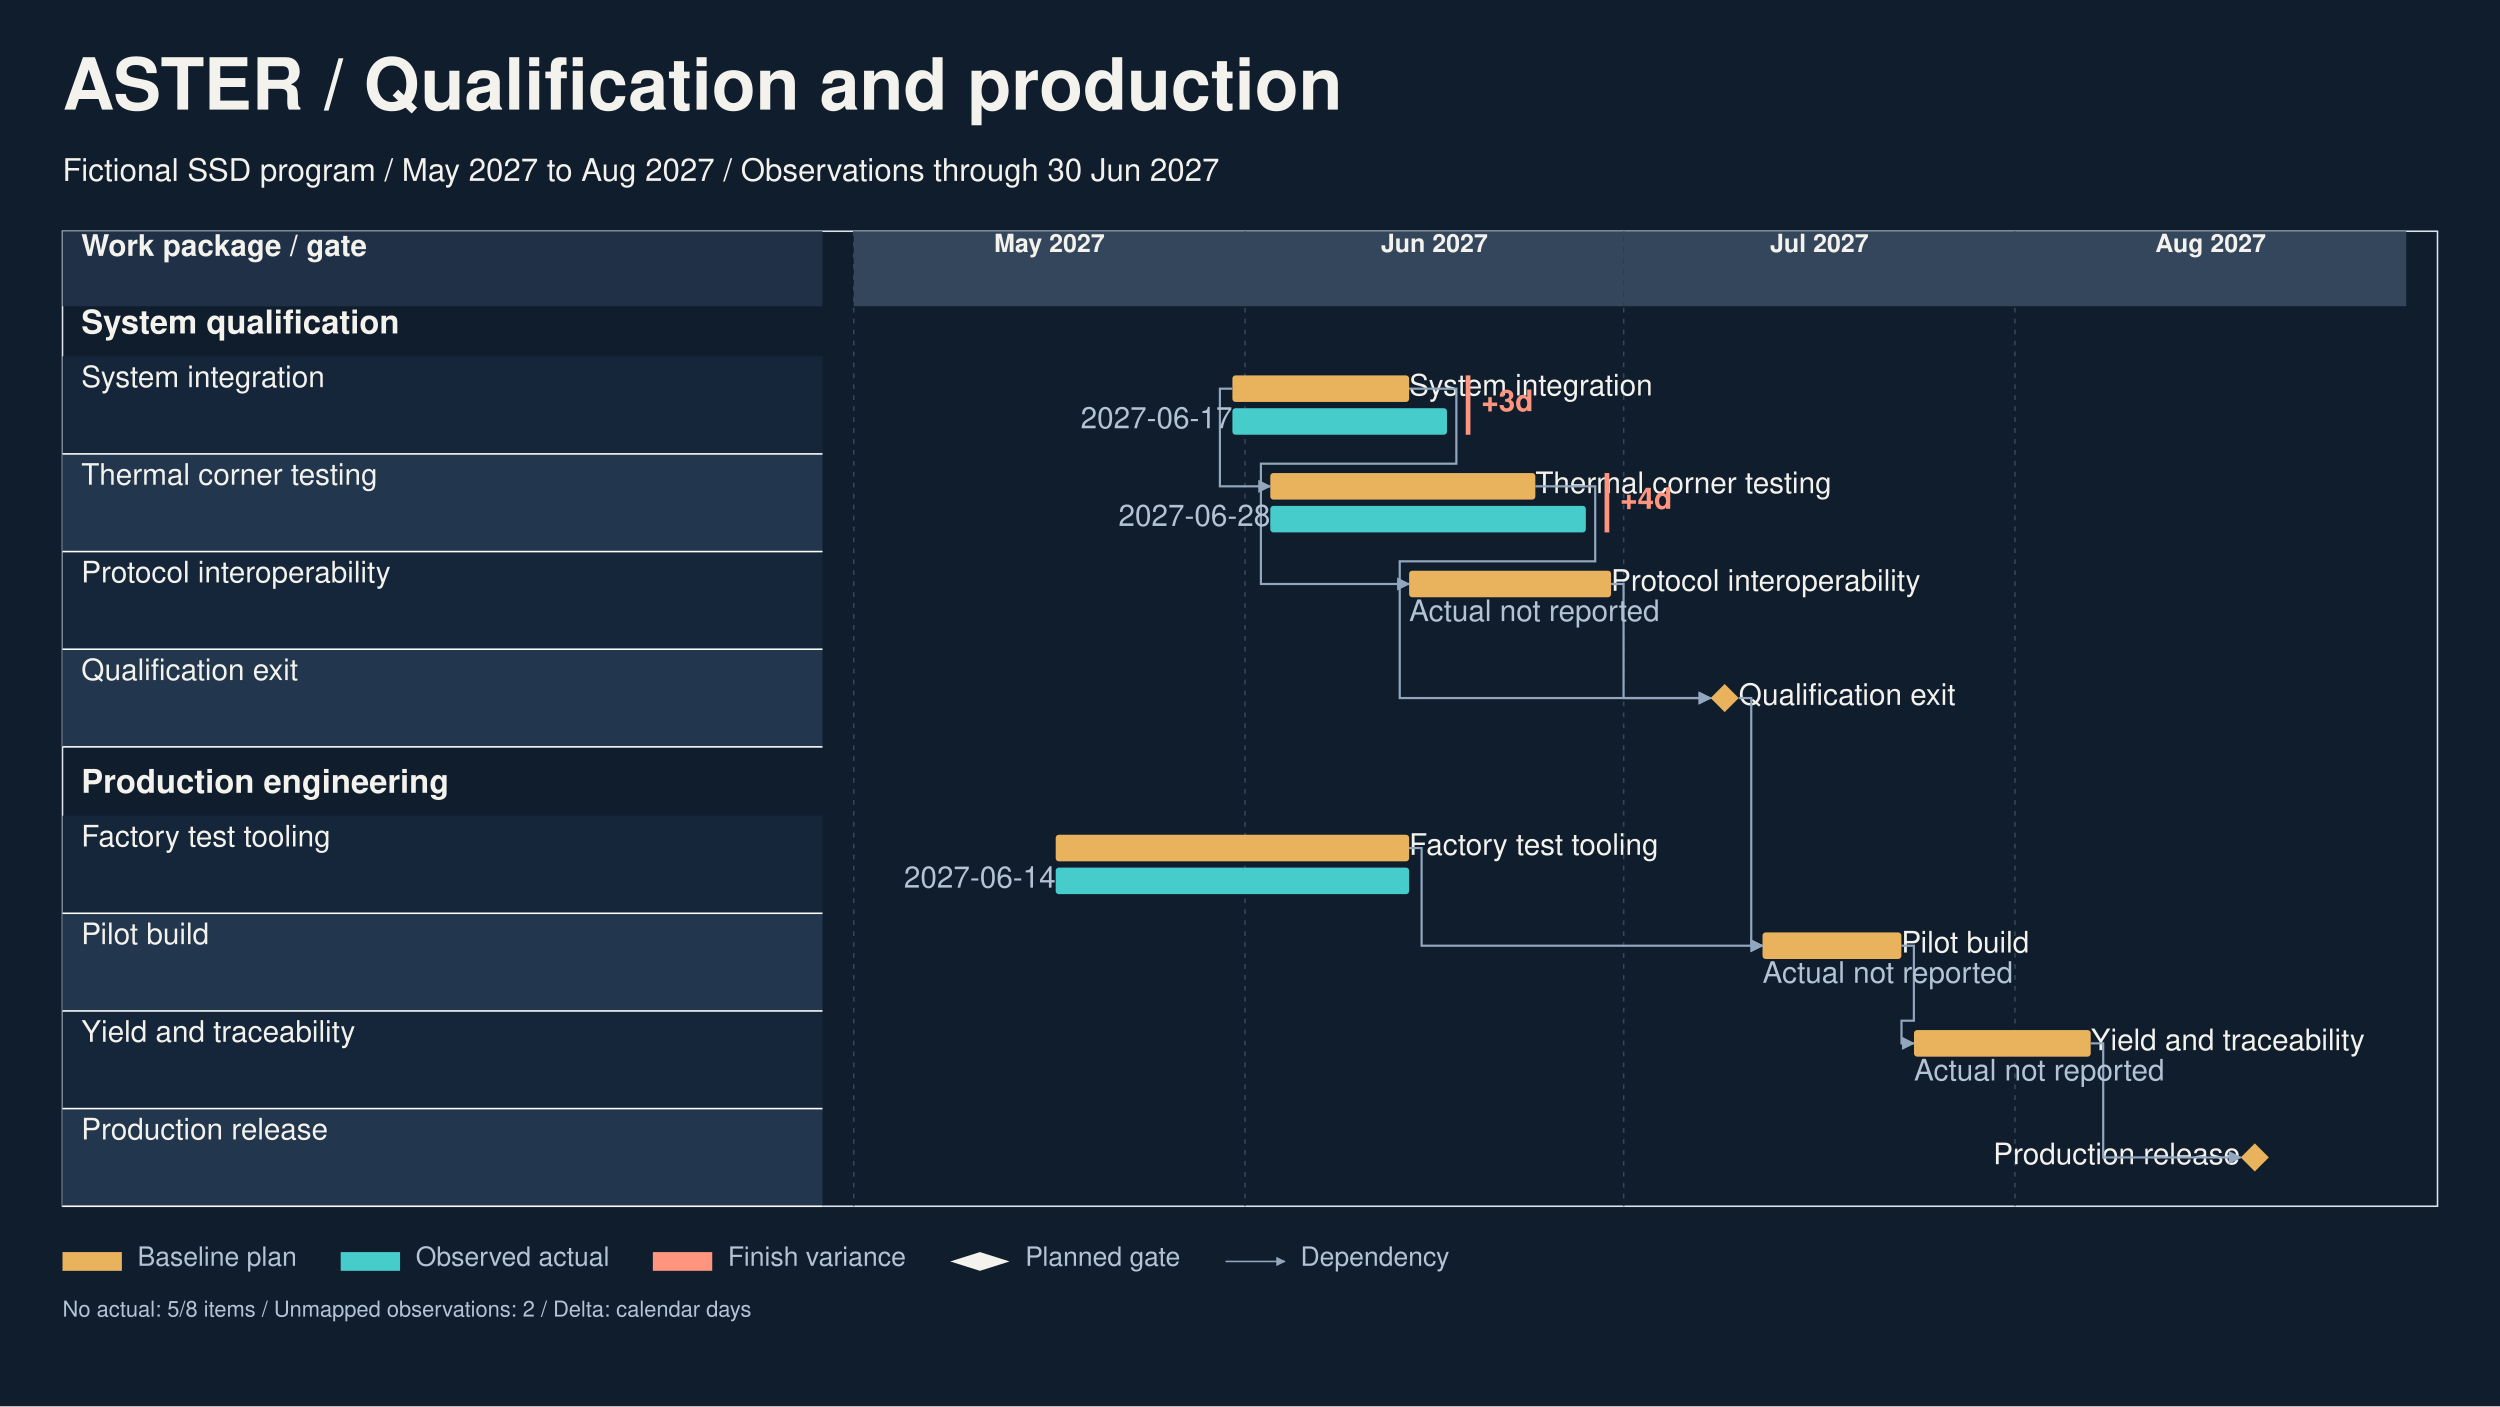
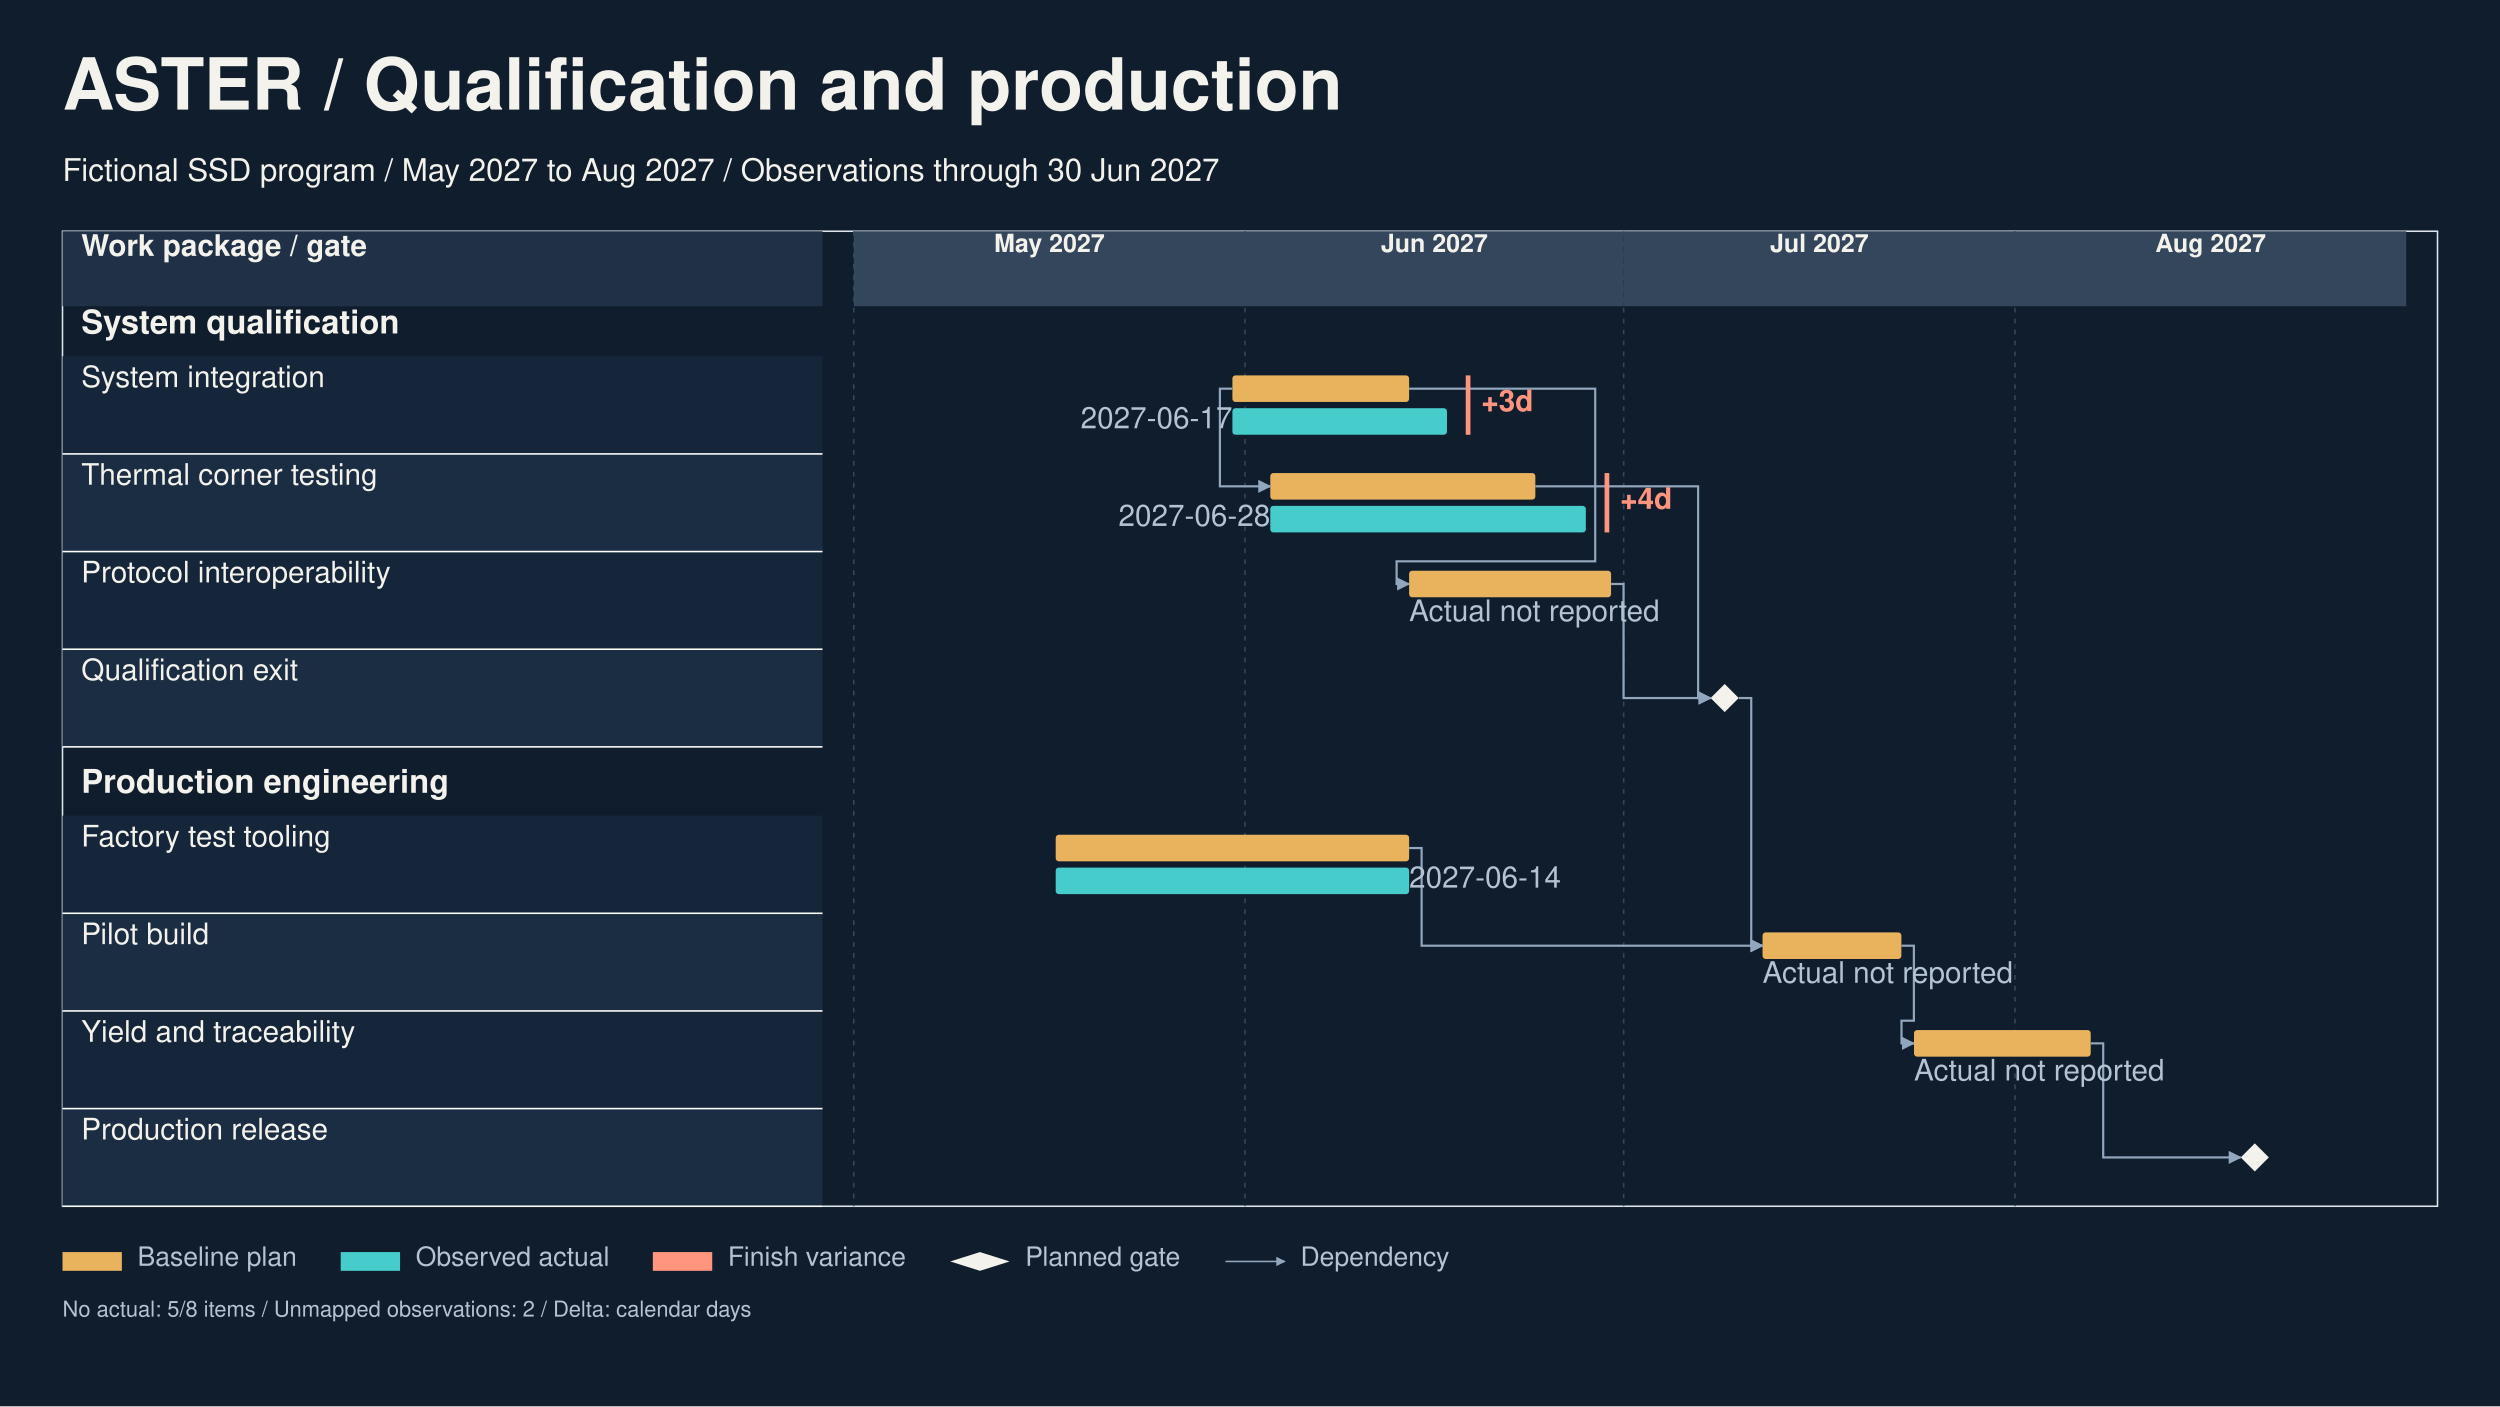
<svg xmlns="http://www.w3.org/2000/svg" width="1600" height="900" viewBox="0 0 1600 900" role="img" aria-labelledby="title desc">
  <defs>
    <marker id="dependency-arrow" markerWidth="6" markerHeight="6" refX="5.5" refY="3.0" orient="auto">
      <path d="M0 0L6 3.0L0 6Z" fill="#92A6BE" />
    </marker>
  </defs>
  <rect width="1600" height="900" fill="#101D2D" />
  <rect data-scene-id="table-timeline:table-frame:table::primitive" data-purpose="table-frame" data-source-ref="table" x="40" y="148" width="1520" height="624" fill="none" stroke="#DDE4EC" stroke-width="1" />
  <rect data-scene-id="table-timeline:table-header-band:table-header::primitive" data-purpose="table-header" data-source-ref="table-header" x="40" y="148" width="486.4" height="48" fill="#203147" stroke="none" />
  <rect data-scene-id="table-timeline:group-surface:qualification::primitive" data-purpose="group-surface" data-source-ref="qualification" x="40" y="228" width="486.4" height="250" fill="#15263A" stroke="none" opacity="1" />
  <rect data-scene-id="table-timeline:group-surface:production::primitive" data-purpose="group-surface" data-source-ref="production" x="40" y="522" width="486.4" height="250" fill="#15263A" stroke="none" opacity="1" />
-   <rect data-scene-id="table-timeline:row-shade:thermal::primitive" data-purpose="row-shade" data-source-ref="thermal" x="40" y="290.5" width="486.4" height="62.5" fill="#22364D" stroke="none" />
-   <rect data-scene-id="table-timeline:row-shade:qual-exit::primitive" data-purpose="row-shade" data-source-ref="qual-exit" x="40" y="415.5" width="486.4" height="62.5" fill="#22364D" stroke="none" />
-   <rect data-scene-id="table-timeline:row-shade:pilot::primitive" data-purpose="row-shade" data-source-ref="pilot" x="40" y="584.5" width="486.4" height="62.5" fill="#22364D" stroke="none" />
-   <rect data-scene-id="table-timeline:row-shade:release::primitive" data-purpose="row-shade" data-source-ref="release" x="40" y="709.5" width="486.4" height="62.5" fill="#22364D" stroke="none" />
+   <rect data-scene-id="table-timeline:row-shade:thermal::primitive" data-purpose="row-shade" data-source-ref="thermal" x="40" y="290.5" width="486.4" height="62.5" fill="#22364D" stroke="none" opacity="0.45" />
+   <rect data-scene-id="table-timeline:row-shade:qual-exit::primitive" data-purpose="row-shade" data-source-ref="qual-exit" x="40" y="415.5" width="486.4" height="62.5" fill="#22364D" stroke="none" opacity="0.45" />
+   <rect data-scene-id="table-timeline:row-shade:pilot::primitive" data-purpose="row-shade" data-source-ref="pilot" x="40" y="584.5" width="486.4" height="62.5" fill="#22364D" stroke="none" opacity="0.45" />
+   <rect data-scene-id="table-timeline:row-shade:release::primitive" data-purpose="row-shade" data-source-ref="release" x="40" y="709.5" width="486.4" height="62.5" fill="#22364D" stroke="none" opacity="0.45" />
  <path data-scene-id="table-timeline:table-row-rule:integration::primitive" data-purpose="table-row" data-source-ref="integration" d="M40 290.5L526.4 290.5" stroke="#FFFFFF" stroke-width="1" fill="none" />
  <path data-scene-id="table-timeline:table-row-rule:thermal::primitive" data-purpose="table-row" data-source-ref="thermal" d="M40 353L526.4 353" stroke="#FFFFFF" stroke-width="1" fill="none" />
  <path data-scene-id="table-timeline:table-row-rule:compliance::primitive" data-purpose="table-row" data-source-ref="compliance" d="M40 415.5L526.4 415.5" stroke="#FFFFFF" stroke-width="1" fill="none" />
  <path data-scene-id="table-timeline:table-row-rule:qual-exit::primitive" data-purpose="table-row" data-source-ref="qual-exit" d="M40 478L526.4 478" stroke="#FFFFFF" stroke-width="1" fill="none" />
  <path data-scene-id="table-timeline:table-row-rule:tooling::primitive" data-purpose="table-row" data-source-ref="tooling" d="M40 584.5L526.4 584.5" stroke="#FFFFFF" stroke-width="1" fill="none" />
  <path data-scene-id="table-timeline:table-row-rule:pilot::primitive" data-purpose="table-row" data-source-ref="pilot" d="M40 647L526.4 647" stroke="#FFFFFF" stroke-width="1" fill="none" />
  <path data-scene-id="table-timeline:table-row-rule:yield::primitive" data-purpose="table-row" data-source-ref="yield" d="M40 709.5L526.4 709.5" stroke="#FFFFFF" stroke-width="1" fill="none" />
  <path data-scene-id="table-timeline:table-row-rule:release::primitive" data-purpose="table-row" data-source-ref="release" d="M40 772L526.4 772" stroke="#FFFFFF" stroke-width="1" fill="none" />
  <rect data-scene-id="table-timeline:axis-band:axis:month:0:axis:primitive" data-purpose="axis-band" data-source-ref="axis:month:0" x="546.4" y="148" width="250.42" height="48" fill="#34465C" stroke="none" />
  <rect data-scene-id="table-timeline:axis-band:axis:month:1:axis:primitive" data-purpose="axis-band" data-source-ref="axis:month:1" x="796.82" y="148" width="242.34" height="48" fill="#34465C" stroke="none" />
  <rect data-scene-id="table-timeline:axis-band:axis:month:2:axis:primitive" data-purpose="axis-band" data-source-ref="axis:month:2" x="1039.16" y="148" width="250.42" height="48" fill="#34465C" stroke="none" />
  <rect data-scene-id="table-timeline:axis-band:axis:month:3:axis:primitive" data-purpose="axis-band" data-source-ref="axis:month:3" x="1289.58" y="148" width="250.42" height="48" fill="#34465C" stroke="none" />
  <path data-scene-id="table-timeline:tick:tick:month:0:axis:primitive" data-purpose="axis-major" data-source-ref="tick:month:0" d="M546.4 148L546.4 772" stroke="#34465C" stroke-width="1" stroke-dasharray="3 4" fill="none" />
  <path data-scene-id="table-timeline:tick:tick:month:1:axis:primitive" data-purpose="axis-major" data-source-ref="tick:month:1" d="M796.82 148L796.82 772" stroke="#34465C" stroke-width="1" stroke-dasharray="3 4" fill="none" />
  <path data-scene-id="table-timeline:tick:tick:month:2:axis:primitive" data-purpose="axis-major" data-source-ref="tick:month:2" d="M1039.16 148L1039.16 772" stroke="#34465C" stroke-width="1" stroke-dasharray="3 4" fill="none" />
  <path data-scene-id="table-timeline:tick:tick:month:3:axis:primitive" data-purpose="axis-major" data-source-ref="tick:month:3" d="M1289.58 148L1289.58 772" stroke="#34465C" stroke-width="1" stroke-dasharray="3 4" fill="none" />
  <rect data-scene-id="table-timeline:comparison-mark:integration:planned:primitive" data-purpose="planned" data-source-ref="integration" data-lane-group-id="qualification" data-stack="0" data-lane-offset="12.25" x="788.74" y="240.25" width="113.09" height="17" fill="#E9B35E" stroke="none" opacity="1" rx="2" ry="2" />
  <rect data-scene-id="table-timeline:comparison-mark:integration:actual:primitive" data-purpose="actual" data-source-ref="integration" data-lane-group-id="qualification" data-stack="0" data-lane-offset="33.25" x="788.74" y="261.25" width="137.33" height="17" fill="#45CCCB" stroke="none" opacity="1" rx="2" ry="2" />
  <rect data-scene-id="table-timeline:comparison-mark:thermal:planned:primitive" data-purpose="planned" data-source-ref="thermal" data-lane-group-id="qualification" data-stack="1" data-lane-offset="74.75" x="812.98" y="302.75" width="169.64" height="17" fill="#E9B35E" stroke="none" opacity="1" rx="2" ry="2" />
  <rect data-scene-id="table-timeline:comparison-mark:thermal:actual:primitive" data-purpose="actual" data-source-ref="thermal" data-lane-group-id="qualification" data-stack="1" data-lane-offset="95.75" x="812.98" y="323.75" width="201.95" height="17" fill="#45CCCB" stroke="none" opacity="1" rx="2" ry="2" />
  <rect data-scene-id="table-timeline:comparison-mark:compliance:planned:primitive" data-purpose="planned" data-source-ref="compliance" data-lane-group-id="qualification" data-stack="0" data-lane-offset="137.25" x="901.83" y="365.25" width="129.25" height="17" fill="#E9B35E" stroke="none" opacity="1" rx="2" ry="2" />
-   <path data-scene-id="table-timeline:comparison-mark:qual-exit:planned:primitive" data-purpose="planned" data-source-ref="qual-exit" data-lane-group-id="qualification" data-stack="0" data-lane-offset="209.75" d="M1103.79 437.75L1112.79 446.75L1103.79 455.75L1094.79 446.75Z" fill="#E9B35E" opacity="1" />
+   <path data-scene-id="table-timeline:comparison-mark:qual-exit:planned:primitive" data-purpose="milestone" data-source-ref="qual-exit" data-lane-group-id="qualification" data-stack="0" data-lane-offset="209.75" d="M1103.79 437.75L1112.79 446.75L1103.79 455.75L1094.79 446.75Z" fill="#F3F2EC" opacity="1" />
  <rect data-scene-id="table-timeline:comparison-mark:tooling:planned:primitive" data-purpose="planned" data-source-ref="tooling" data-lane-group-id="production" data-stack="0" data-lane-offset="12.25" x="675.65" y="534.25" width="226.19" height="17" fill="#E9B35E" stroke="none" opacity="1" rx="2" ry="2" />
  <rect data-scene-id="table-timeline:comparison-mark:tooling:actual:primitive" data-purpose="actual" data-source-ref="tooling" data-lane-group-id="production" data-stack="0" data-lane-offset="33.25" x="675.65" y="555.25" width="226.19" height="17" fill="#45CCCB" stroke="none" opacity="1" rx="2" ry="2" />
  <rect data-scene-id="table-timeline:comparison-mark:pilot:planned:primitive" data-purpose="planned" data-source-ref="pilot" data-lane-group-id="production" data-stack="0" data-lane-offset="74.75" x="1128.02" y="596.75" width="88.86" height="17" fill="#E9B35E" stroke="none" opacity="1" rx="2" ry="2" />
  <rect data-scene-id="table-timeline:comparison-mark:yield:planned:primitive" data-purpose="planned" data-source-ref="yield" data-lane-group-id="production" data-stack="0" data-lane-offset="137.25" x="1224.96" y="659.25" width="113.09" height="17" fill="#E9B35E" stroke="none" opacity="1" rx="2" ry="2" />
-   <path data-scene-id="table-timeline:comparison-mark:release:planned:primitive" data-purpose="planned" data-source-ref="release" data-lane-group-id="production" data-stack="0" data-lane-offset="209.75" d="M1443.06 731.75L1452.06 740.75L1443.06 749.75L1434.06 740.75Z" fill="#E9B35E" opacity="1" />
+   <path data-scene-id="table-timeline:comparison-mark:release:planned:primitive" data-purpose="milestone" data-source-ref="release" data-lane-group-id="production" data-stack="0" data-lane-offset="209.75" d="M1443.06 731.75L1452.06 740.75L1443.06 749.75L1434.06 740.75Z" fill="#F3F2EC" opacity="1" />
  <text data-scene-id="table-timeline:table-column-label:Work package / gate::primitive" data-purpose="table-header" data-source-ref="Work package / gate" x="52" y="163.75" font-family="Nimbus Sans, Arial, sans-serif" font-size="19" font-weight="700" letter-spacing="0" fill="#F3F2EC" text-anchor="start">Work package / gate</text>
  <text data-scene-id="table-timeline:group-header:qualification::primitive" data-purpose="group-header" data-source-ref="qualification" x="52" y="213.41" font-family="Nimbus Sans, Arial, sans-serif" font-size="21" font-weight="700" letter-spacing="0" fill="#F3F2EC" text-anchor="start">System qualification</text>
  <text data-scene-id="table-timeline:group-header:production::primitive" data-purpose="group-header" data-source-ref="production" x="52" y="507.41" font-family="Nimbus Sans, Arial, sans-serif" font-size="21" font-weight="700" letter-spacing="0" fill="#F3F2EC" text-anchor="start">Production engineering</text>
  <text data-scene-id="table-timeline:table-cell:integration:Work package / gate::primitive" data-purpose="table-cell" data-source-ref="integration:Work package / gate" x="52" y="247.75" font-family="Nimbus Sans, Arial, sans-serif" font-size="19" font-weight="400" letter-spacing="0" fill="#F3F2EC" text-anchor="start">System integration</text>
  <text data-scene-id="table-timeline:table-cell:thermal:Work package / gate::primitive" data-purpose="table-cell" data-source-ref="thermal:Work package / gate" x="52" y="310.25" font-family="Nimbus Sans, Arial, sans-serif" font-size="19" font-weight="400" letter-spacing="0" fill="#F3F2EC" text-anchor="start">Thermal corner testing</text>
  <text data-scene-id="table-timeline:table-cell:compliance:Work package / gate::primitive" data-purpose="table-cell" data-source-ref="compliance:Work package / gate" x="52" y="372.75" font-family="Nimbus Sans, Arial, sans-serif" font-size="19" font-weight="400" letter-spacing="0" fill="#F3F2EC" text-anchor="start">Protocol interoperability</text>
  <text data-scene-id="table-timeline:table-cell:qual-exit:Work package / gate::primitive" data-purpose="table-cell" data-source-ref="qual-exit:Work package / gate" x="52" y="435.25" font-family="Nimbus Sans, Arial, sans-serif" font-size="19" font-weight="400" letter-spacing="0" fill="#F3F2EC" text-anchor="start">Qualification exit</text>
  <text data-scene-id="table-timeline:table-cell:tooling:Work package / gate::primitive" data-purpose="table-cell" data-source-ref="tooling:Work package / gate" x="52" y="541.75" font-family="Nimbus Sans, Arial, sans-serif" font-size="19" font-weight="400" letter-spacing="0" fill="#F3F2EC" text-anchor="start">Factory test tooling</text>
  <text data-scene-id="table-timeline:table-cell:pilot:Work package / gate::primitive" data-purpose="table-cell" data-source-ref="pilot:Work package / gate" x="52" y="604.25" font-family="Nimbus Sans, Arial, sans-serif" font-size="19" font-weight="400" letter-spacing="0" fill="#F3F2EC" text-anchor="start">Pilot build</text>
  <text data-scene-id="table-timeline:table-cell:yield:Work package / gate::primitive" data-purpose="table-cell" data-source-ref="yield:Work package / gate" x="52" y="666.75" font-family="Nimbus Sans, Arial, sans-serif" font-size="19" font-weight="400" letter-spacing="0" fill="#F3F2EC" text-anchor="start">Yield and traceability</text>
  <text data-scene-id="table-timeline:table-cell:release:Work package / gate::primitive" data-purpose="table-cell" data-source-ref="release:Work package / gate" x="52" y="729.25" font-family="Nimbus Sans, Arial, sans-serif" font-size="19" font-weight="400" letter-spacing="0" fill="#F3F2EC" text-anchor="start">Production release</text>
  <text data-scene-id="table-timeline:axis-label:axis:month:0:axis:primitive" data-purpose="axis-band" data-source-ref="axis:month:0" x="671.61" y="161.26" font-family="Nimbus Sans, Arial, sans-serif" font-size="16" font-weight="700" letter-spacing="0" fill="#F3F2EC" text-anchor="middle">May 2027</text>
  <text data-scene-id="table-timeline:axis-label:axis:month:1:axis:primitive" data-purpose="axis-band" data-source-ref="axis:month:1" x="917.99" y="161.26" font-family="Nimbus Sans, Arial, sans-serif" font-size="16" font-weight="700" letter-spacing="0" fill="#F3F2EC" text-anchor="middle">Jun 2027</text>
  <text data-scene-id="table-timeline:axis-label:axis:month:2:axis:primitive" data-purpose="axis-band" data-source-ref="axis:month:2" x="1164.37" y="161.26" font-family="Nimbus Sans, Arial, sans-serif" font-size="16" font-weight="700" letter-spacing="0" fill="#F3F2EC" text-anchor="middle">Jul 2027</text>
  <text data-scene-id="table-timeline:axis-label:axis:month:3:axis:primitive" data-purpose="axis-band" data-source-ref="axis:month:3" x="1414.79" y="161.26" font-family="Nimbus Sans, Arial, sans-serif" font-size="16" font-weight="700" letter-spacing="0" fill="#F3F2EC" text-anchor="middle">Aug 2027</text>
-   <text data-scene-id="table-timeline:item-label:integration:planned:primitive" data-purpose="item-label" data-source-ref="integration" x="901.83" y="253.1" font-family="Nimbus Sans, Arial, sans-serif" font-size="19" font-weight="400" letter-spacing="0" fill="#F3F2EC" text-anchor="start">System integration</text>
-   <text data-scene-id="table-timeline:item-label:thermal:planned:primitive" data-purpose="item-label" data-source-ref="thermal" x="982.61" y="315.6" font-family="Nimbus Sans, Arial, sans-serif" font-size="19" font-weight="400" letter-spacing="0" fill="#F3F2EC" text-anchor="start">Thermal corner testing</text>
-   <text data-scene-id="table-timeline:item-label:compliance:planned:primitive" data-purpose="item-label" data-source-ref="compliance" x="1031.08" y="378.1" font-family="Nimbus Sans, Arial, sans-serif" font-size="19" font-weight="400" letter-spacing="0" fill="#F3F2EC" text-anchor="start">Protocol interoperability</text>
-   <text data-scene-id="table-timeline:item-label:qual-exit:planned:primitive" data-purpose="item-label" data-source-ref="qual-exit" x="1112.79" y="451.1" font-family="Nimbus Sans, Arial, sans-serif" font-size="19" font-weight="400" letter-spacing="0" fill="#F3F2EC" text-anchor="start">Qualification exit</text>
-   <text data-scene-id="table-timeline:item-label:tooling:planned:primitive" data-purpose="item-label" data-source-ref="tooling" x="901.83" y="547.1" font-family="Nimbus Sans, Arial, sans-serif" font-size="19" font-weight="400" letter-spacing="0" fill="#F3F2EC" text-anchor="start">Factory test tooling</text>
-   <text data-scene-id="table-timeline:item-label:pilot:planned:primitive" data-purpose="item-label" data-source-ref="pilot" x="1216.88" y="609.6" font-family="Nimbus Sans, Arial, sans-serif" font-size="19" font-weight="400" letter-spacing="0" fill="#F3F2EC" text-anchor="start">Pilot build</text>
-   <text data-scene-id="table-timeline:item-label:yield:planned:primitive" data-purpose="item-label" data-source-ref="yield" x="1338.05" y="672.1" font-family="Nimbus Sans, Arial, sans-serif" font-size="19" font-weight="400" letter-spacing="0" fill="#F3F2EC" text-anchor="start">Yield and traceability</text>
-   <text data-scene-id="table-timeline:item-label:release:planned:primitive" data-purpose="item-label" data-source-ref="release" x="1275.66" y="745.1" font-family="Nimbus Sans, Arial, sans-serif" font-size="19" font-weight="400" letter-spacing="0" fill="#F3F2EC" text-anchor="start">Production release</text>
  <text data-scene-id="table-timeline:title-text:project::primitive" data-purpose="heading" data-source-ref="project" x="40" y="70.13" font-family="Nimbus Sans, Arial, sans-serif" font-size="46" font-weight="700" letter-spacing="0" fill="#F3F2EC" text-anchor="start">ASTER / Qualification and production</text>
  <text data-scene-id="table-timeline:subtitle-text:view:window::primitive" data-purpose="subtitle" data-source-ref="view:window" x="40" y="115.78" font-family="Nimbus Sans, Arial, sans-serif" font-size="20" font-weight="400" letter-spacing="0" fill="#F3F2EC" text-anchor="start">Fictional SSD program / May 2027 to Aug 2027 / Observations through 30 Jun 2027</text>
  <path data-scene-id="table-timeline:dependency-connector:integration-thermal:dependency:primitive" data-purpose="routed-connector" data-source-ref="integration-thermal" d="M788.74 248.75L780.74 248.75L780.74 311.25L804.98 311.25L812.98 311.25" stroke="#92A6BE" stroke-width="1.4" fill="none" marker-end="url(#dependency-arrow)" data-from-port-id="table-timeline:comparison-mark:integration:planned:start" data-from-endpoint="start" data-to-port-id="table-timeline:comparison-mark:thermal:planned:start" data-to-endpoint="start" />
-   <path data-scene-id="table-timeline:dependency-connector:integration-compliance:dependency:primitive" data-purpose="routed-connector" data-source-ref="integration-compliance" d="M901.83 248.75L909.83 248.75L932.07 248.75L932.07 296.75L806.98 296.75L806.98 373.75L893.83 373.75L901.83 373.75" stroke="#92A6BE" stroke-width="1.4" fill="none" marker-end="url(#dependency-arrow)" data-from-port-id="table-timeline:comparison-mark:integration:planned:end" data-from-endpoint="end" data-to-port-id="table-timeline:comparison-mark:compliance:planned:start" data-to-endpoint="start" />
-   <path data-scene-id="table-timeline:dependency-connector:thermal-qual:dependency:primitive" data-purpose="routed-connector" data-source-ref="thermal-qual" d="M982.61 311.25L990.61 311.25L1020.93 311.25L1020.93 359.25L895.83 359.25L895.83 446.75L1086.79 446.75L1094.79 446.75" stroke="#92A6BE" stroke-width="1.4" fill="none" marker-end="url(#dependency-arrow)" data-from-port-id="table-timeline:comparison-mark:thermal:planned:end" data-from-endpoint="end" data-to-port-id="table-timeline:comparison-mark:qual-exit:planned:at" data-to-endpoint="at" />
+   <path data-scene-id="table-timeline:dependency-connector:integration-compliance:dependency:primitive" data-purpose="routed-connector" data-source-ref="integration-compliance" d="M901.83 248.75L909.83 248.75L1020.93 248.75L1020.93 359.25L893.83 359.25L893.83 373.75L901.83 373.75" stroke="#92A6BE" stroke-width="1.4" fill="none" marker-end="url(#dependency-arrow)" data-from-port-id="table-timeline:comparison-mark:integration:planned:end" data-from-endpoint="end" data-to-port-id="table-timeline:comparison-mark:compliance:planned:start" data-to-endpoint="start" />
+   <path data-scene-id="table-timeline:dependency-connector:thermal-qual:dependency:primitive" data-purpose="routed-connector" data-source-ref="thermal-qual" d="M982.61 311.25L990.61 311.25L1086.79 311.25L1086.79 446.75L1094.79 446.75" stroke="#92A6BE" stroke-width="1.4" fill="none" marker-end="url(#dependency-arrow)" data-from-port-id="table-timeline:comparison-mark:thermal:planned:end" data-from-endpoint="end" data-to-port-id="table-timeline:comparison-mark:qual-exit:planned:at" data-to-endpoint="at" />
  <path data-scene-id="table-timeline:dependency-connector:compliance-qual:dependency:primitive" data-purpose="routed-connector" data-source-ref="compliance-qual" d="M1031.08 373.75L1039.08 373.75L1039.08 446.75L1086.79 446.75L1094.79 446.75" stroke="#92A6BE" stroke-width="1.4" fill="none" marker-end="url(#dependency-arrow)" data-from-port-id="table-timeline:comparison-mark:compliance:planned:end" data-from-endpoint="end" data-to-port-id="table-timeline:comparison-mark:qual-exit:planned:at" data-to-endpoint="at" />
  <path data-scene-id="table-timeline:dependency-connector:tooling-pilot:dependency:primitive" data-purpose="routed-connector" data-source-ref="tooling-pilot" d="M901.83 542.75L909.83 542.75L909.83 605.25L1120.02 605.25L1128.02 605.25" stroke="#92A6BE" stroke-width="1.4" fill="none" marker-end="url(#dependency-arrow)" data-from-port-id="table-timeline:comparison-mark:tooling:planned:end" data-from-endpoint="end" data-to-port-id="table-timeline:comparison-mark:pilot:planned:start" data-to-endpoint="start" />
  <path data-scene-id="table-timeline:dependency-connector:qual-pilot:dependency:primitive" data-purpose="routed-connector" data-source-ref="qual-pilot" d="M1112.79 446.75L1120.79 446.75L1120.79 605.25L1120.02 605.25L1128.02 605.25" stroke="#92A6BE" stroke-width="1.4" fill="none" marker-end="url(#dependency-arrow)" data-from-port-id="table-timeline:comparison-mark:qual-exit:planned:at" data-from-endpoint="at" data-to-port-id="table-timeline:comparison-mark:pilot:planned:start" data-to-endpoint="start" />
  <path data-scene-id="table-timeline:dependency-connector:pilot-yield:dependency:primitive" data-purpose="routed-connector" data-source-ref="pilot-yield" d="M1216.88 605.25L1224.88 605.25L1224.88 653.25L1216.96 653.25L1216.96 667.75L1224.96 667.75" stroke="#92A6BE" stroke-width="1.4" fill="none" marker-end="url(#dependency-arrow)" data-from-port-id="table-timeline:comparison-mark:pilot:planned:end" data-from-endpoint="end" data-to-port-id="table-timeline:comparison-mark:yield:planned:start" data-to-endpoint="start" />
  <path data-scene-id="table-timeline:dependency-connector:yield-release:dependency:primitive" data-purpose="routed-connector" data-source-ref="yield-release" d="M1338.05 667.75L1346.05 667.75L1346.05 740.75L1426.06 740.75L1434.06 740.75" stroke="#92A6BE" stroke-width="1.4" fill="none" marker-end="url(#dependency-arrow)" data-from-port-id="table-timeline:comparison-mark:yield:planned:end" data-from-endpoint="end" data-to-port-id="table-timeline:comparison-mark:release:planned:at" data-to-endpoint="at" />
  <rect data-scene-id="table-timeline:legend-swatch:planned:planned:primitive" data-purpose="legend-swatch" data-source-ref="planned" x="40" y="801.33" width="38" height="12" fill="#E9B35E" stroke="none" />
  <rect data-scene-id="table-timeline:legend-swatch:actual:actual:primitive" data-purpose="legend-swatch" data-source-ref="actual" x="218.05" y="801.33" width="38" height="12" fill="#45CCCB" stroke="none" />
  <rect data-scene-id="table-timeline:legend-swatch:variance:variance:primitive" data-purpose="legend-swatch" data-source-ref="variance" x="417.83" y="801.33" width="38" height="12" fill="#FF947F" stroke="none" />
  <path data-scene-id="table-timeline:legend-swatch:milestone:milestone:primitive" data-purpose="legend-swatch" data-source-ref="milestone" d="M627.14 801.33L646.14 807.33L627.14 813.33L608.14 807.33Z" fill="#F3F2EC" />
  <path data-scene-id="table-timeline:legend-swatch:dependency:dependency:primitive" data-purpose="legend-swatch" data-source-ref="dependency" d="M784.32 807.33L822.32 807.33" stroke="#92A6BE" fill="none" marker-end="url(#dependency-arrow)" />
  <text data-scene-id="table-timeline:legend-label:planned:planned:primitive" data-purpose="legend-label" data-source-ref="planned" x="88" y="810.09" font-family="Nimbus Sans, Arial, sans-serif" font-size="17" font-weight="400" letter-spacing="0" fill="#B4C3D4" text-anchor="start">Baseline plan</text>
  <text data-scene-id="table-timeline:legend-label:actual:actual:primitive" data-purpose="legend-label" data-source-ref="actual" x="266.05" y="810.09" font-family="Nimbus Sans, Arial, sans-serif" font-size="17" font-weight="400" letter-spacing="0" fill="#B4C3D4" text-anchor="start">Observed actual</text>
  <text data-scene-id="table-timeline:legend-label:variance:variance:primitive" data-purpose="legend-label" data-source-ref="variance" x="465.83" y="810.09" font-family="Nimbus Sans, Arial, sans-serif" font-size="17" font-weight="400" letter-spacing="0" fill="#B4C3D4" text-anchor="start">Finish variance</text>
  <text data-scene-id="table-timeline:legend-label:milestone:milestone:primitive" data-purpose="legend-label" data-source-ref="milestone" x="656.14" y="810.09" font-family="Nimbus Sans, Arial, sans-serif" font-size="17" font-weight="400" letter-spacing="0" fill="#B4C3D4" text-anchor="start">Planned gate</text>
  <text data-scene-id="table-timeline:legend-label:dependency:dependency:primitive" data-purpose="legend-label" data-source-ref="dependency" x="832.32" y="810.09" font-family="Nimbus Sans, Arial, sans-serif" font-size="17" font-weight="400" letter-spacing="0" fill="#B4C3D4" text-anchor="start">Dependency</text>
  <text data-scene-id="table-timeline:coverage-text:coverage::primitive" data-purpose="data-coverage" data-source-ref="coverage" x="40" y="842.61" font-family="Nimbus Sans, Arial, sans-serif" font-size="14" font-weight="400" letter-spacing="0" fill="#B4C3D4" text-anchor="start">No actual: 5/8 items / Unmapped observations: 2 / Delta: calendar days</text>
  <rect data-scene-id="table-timeline:variance-marker:integration:finish-delta:primitive" data-purpose="variance-marker" data-source-ref="integration" data-lane-group-id="qualification" data-stack="0" x="938.07" y="240.25" width="3" height="38" fill="#FF947F" stroke="none" />
  <text data-scene-id="table-timeline:variance-label:integration:finish-delta:primitive" data-purpose="variance-label" data-source-ref="integration" x="948.07" y="263.14" font-family="Nimbus Sans, Arial, sans-serif" font-size="19" font-weight="700" letter-spacing="0" fill="#FF947F" text-anchor="start">+3d</text>
  <rect data-scene-id="table-timeline:variance-marker:thermal:finish-delta:primitive" data-purpose="variance-marker" data-source-ref="thermal" data-lane-group-id="qualification" data-stack="1" x="1026.93" y="302.75" width="3" height="38" fill="#FF947F" stroke="none" />
  <text data-scene-id="table-timeline:variance-label:thermal:finish-delta:primitive" data-purpose="variance-label" data-source-ref="thermal" x="1036.93" y="325.64" font-family="Nimbus Sans, Arial, sans-serif" font-size="19" font-weight="700" letter-spacing="0" fill="#FF947F" text-anchor="start">+4d</text>
  <text data-scene-id="table-timeline:missing-actual-label:compliance:missing-actual:primitive" data-purpose="missing-actual-label" data-source-ref="compliance" x="901.83" y="397.5" font-family="Nimbus Sans, Arial, sans-serif" font-size="19" font-weight="400" letter-spacing="0" fill="#B4C3D4" text-anchor="start">Actual not reported</text>
  <text data-scene-id="table-timeline:missing-actual-label:pilot:missing-actual:primitive" data-purpose="missing-actual-label" data-source-ref="pilot" x="1128.02" y="629" font-family="Nimbus Sans, Arial, sans-serif" font-size="19" font-weight="400" letter-spacing="0" fill="#B4C3D4" text-anchor="start">Actual not reported</text>
  <text data-scene-id="table-timeline:missing-actual-label:yield:missing-actual:primitive" data-purpose="missing-actual-label" data-source-ref="yield" x="1224.96" y="691.5" font-family="Nimbus Sans, Arial, sans-serif" font-size="19" font-weight="400" letter-spacing="0" fill="#B4C3D4" text-anchor="start">Actual not reported</text>
  <text data-scene-id="table-timeline:actual-date-label:integration:actual:primitive" data-purpose="actual-date-label" data-source-ref="integration" x="691.58" y="274.1" font-family="Nimbus Sans, Arial, sans-serif" font-size="19" font-weight="400" letter-spacing="0" fill="#B4C3D4" text-anchor="start">2027-06-17</text>
  <text data-scene-id="table-timeline:actual-date-label:thermal:actual:primitive" data-purpose="actual-date-label" data-source-ref="thermal" x="715.81" y="336.6" font-family="Nimbus Sans, Arial, sans-serif" font-size="19" font-weight="400" letter-spacing="0" fill="#B4C3D4" text-anchor="start">2027-06-28</text>
-   <text data-scene-id="table-timeline:actual-date-label:tooling:actual:primitive" data-purpose="actual-date-label" data-source-ref="tooling" x="578.48" y="568.1" font-family="Nimbus Sans, Arial, sans-serif" font-size="19" font-weight="400" letter-spacing="0" fill="#B4C3D4" text-anchor="start">2027-06-14</text>
+   <text data-scene-id="table-timeline:actual-date-label:tooling:actual:primitive" data-purpose="actual-date-label" data-source-ref="tooling" x="901.83" y="568.1" font-family="Nimbus Sans, Arial, sans-serif" font-size="19" font-weight="400" letter-spacing="0" fill="#B4C3D4" text-anchor="start">2027-06-14</text>
</svg>
